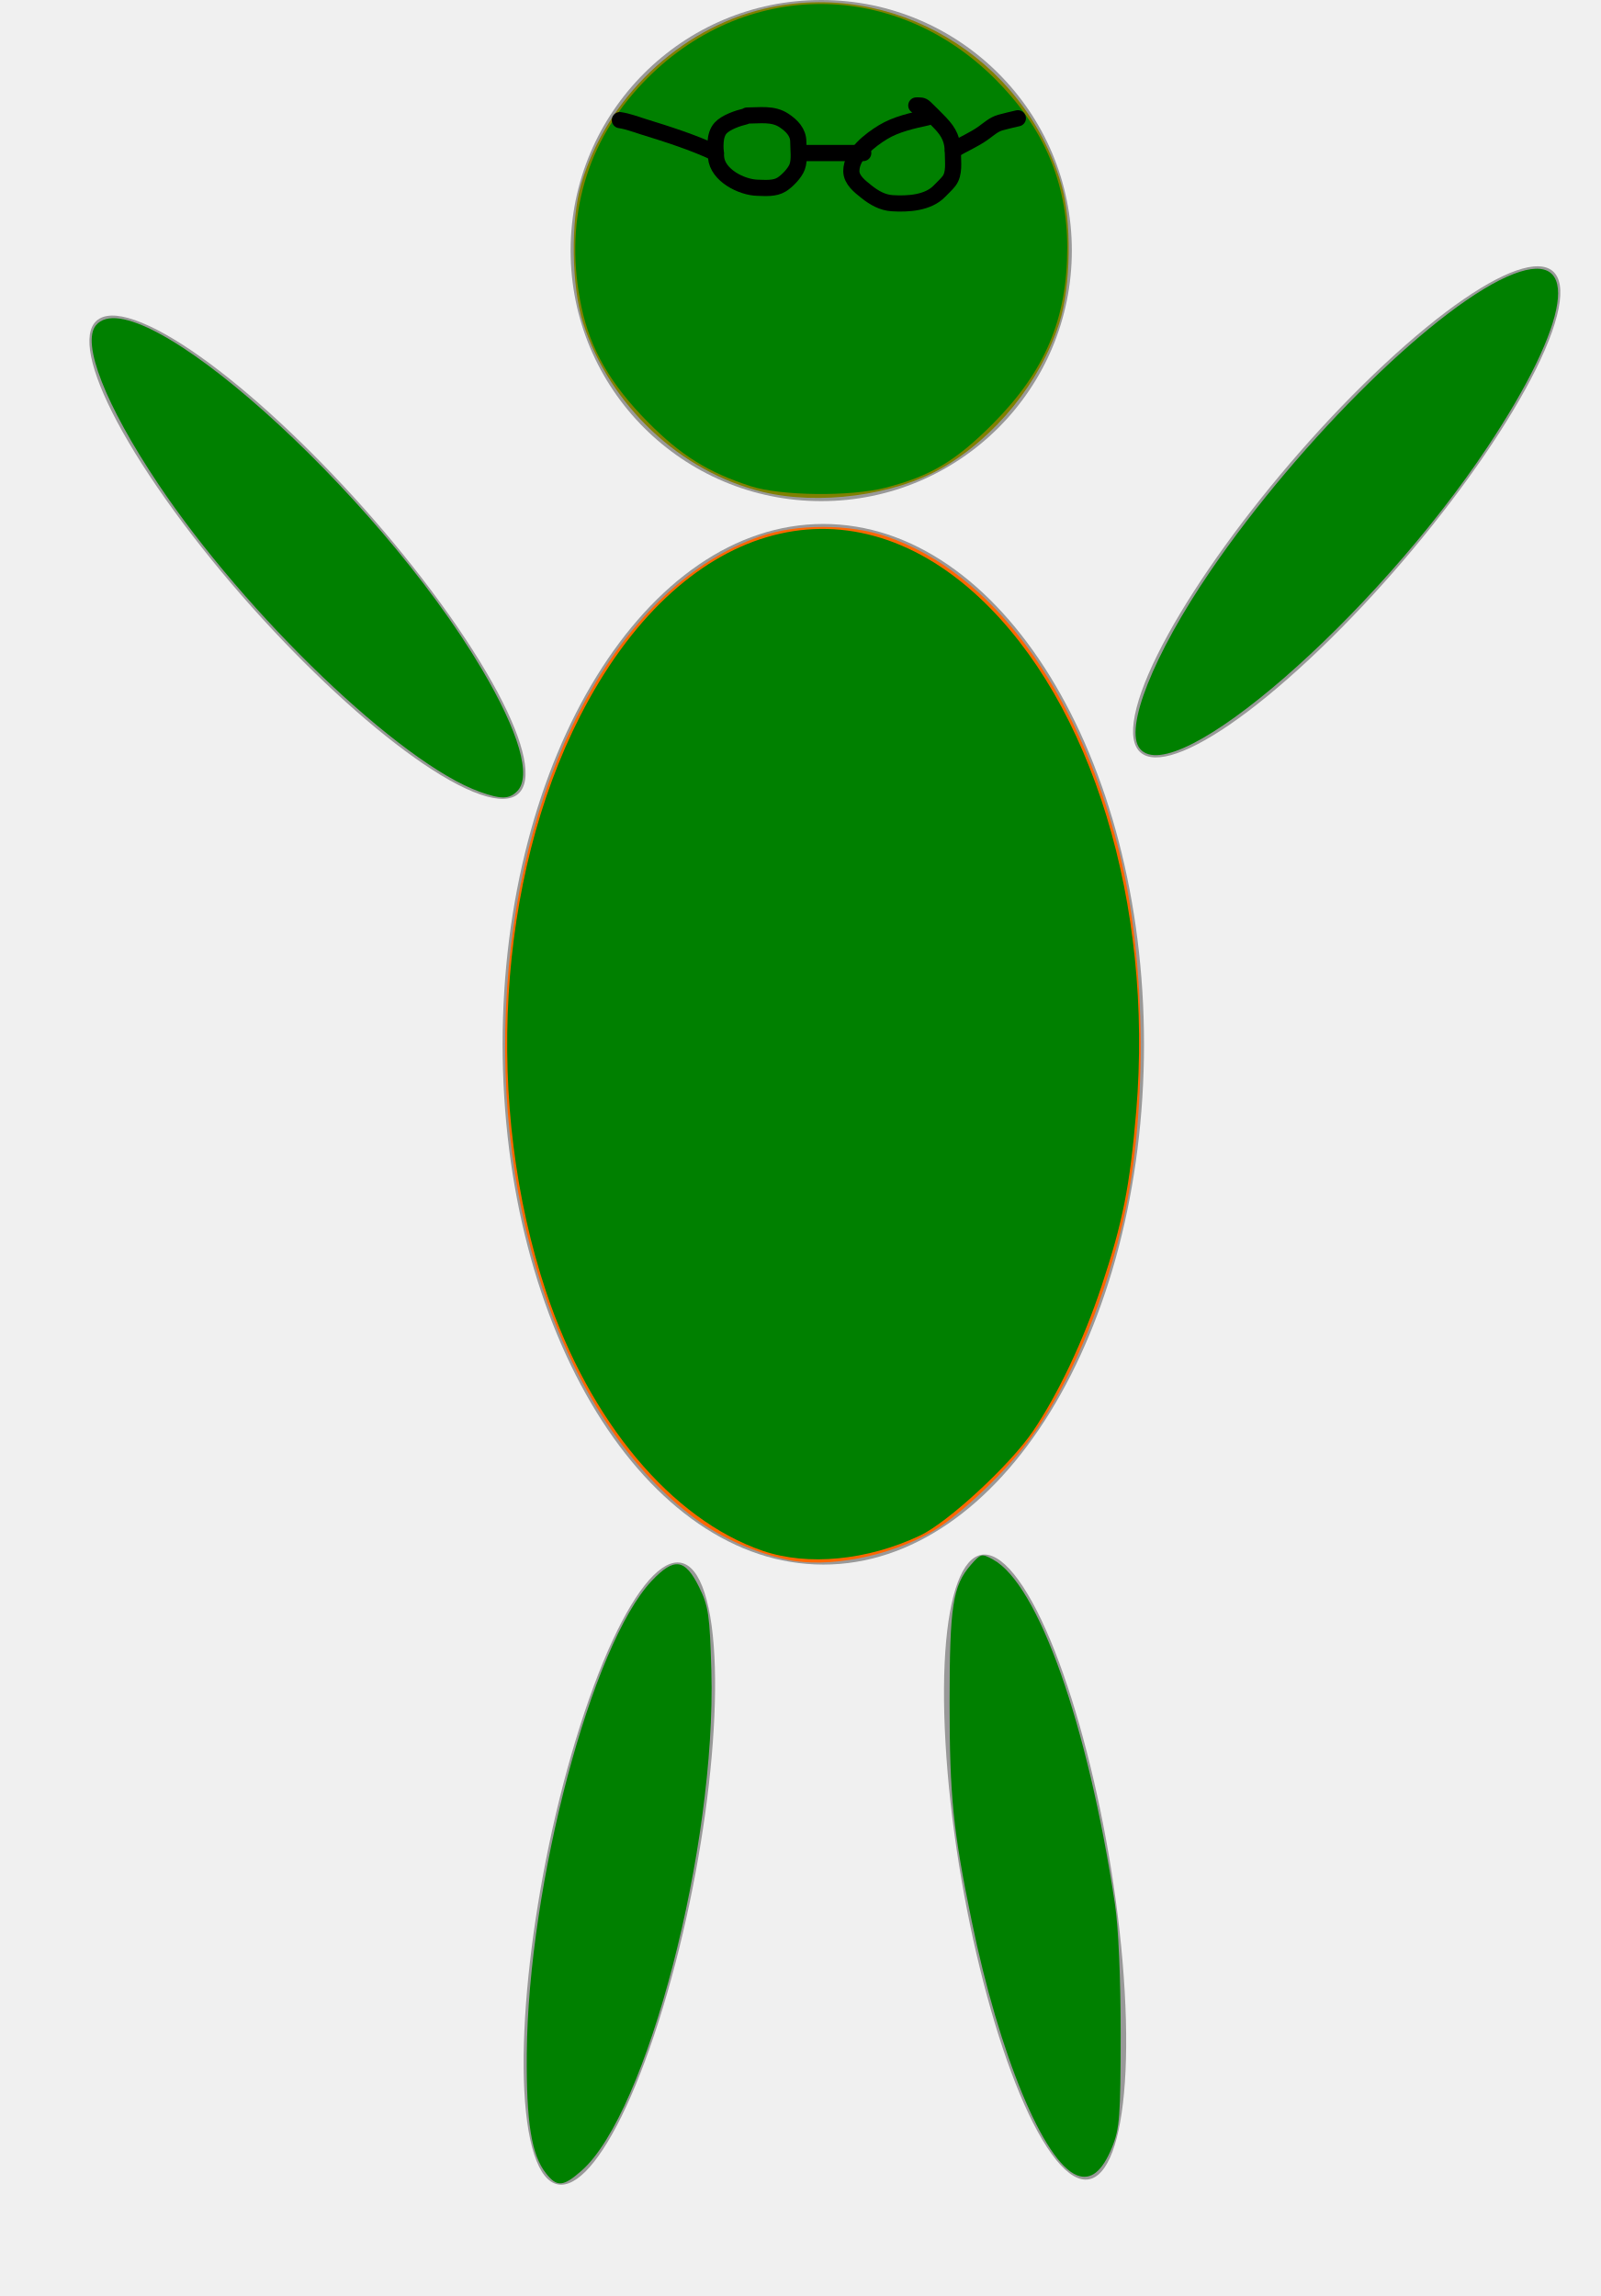
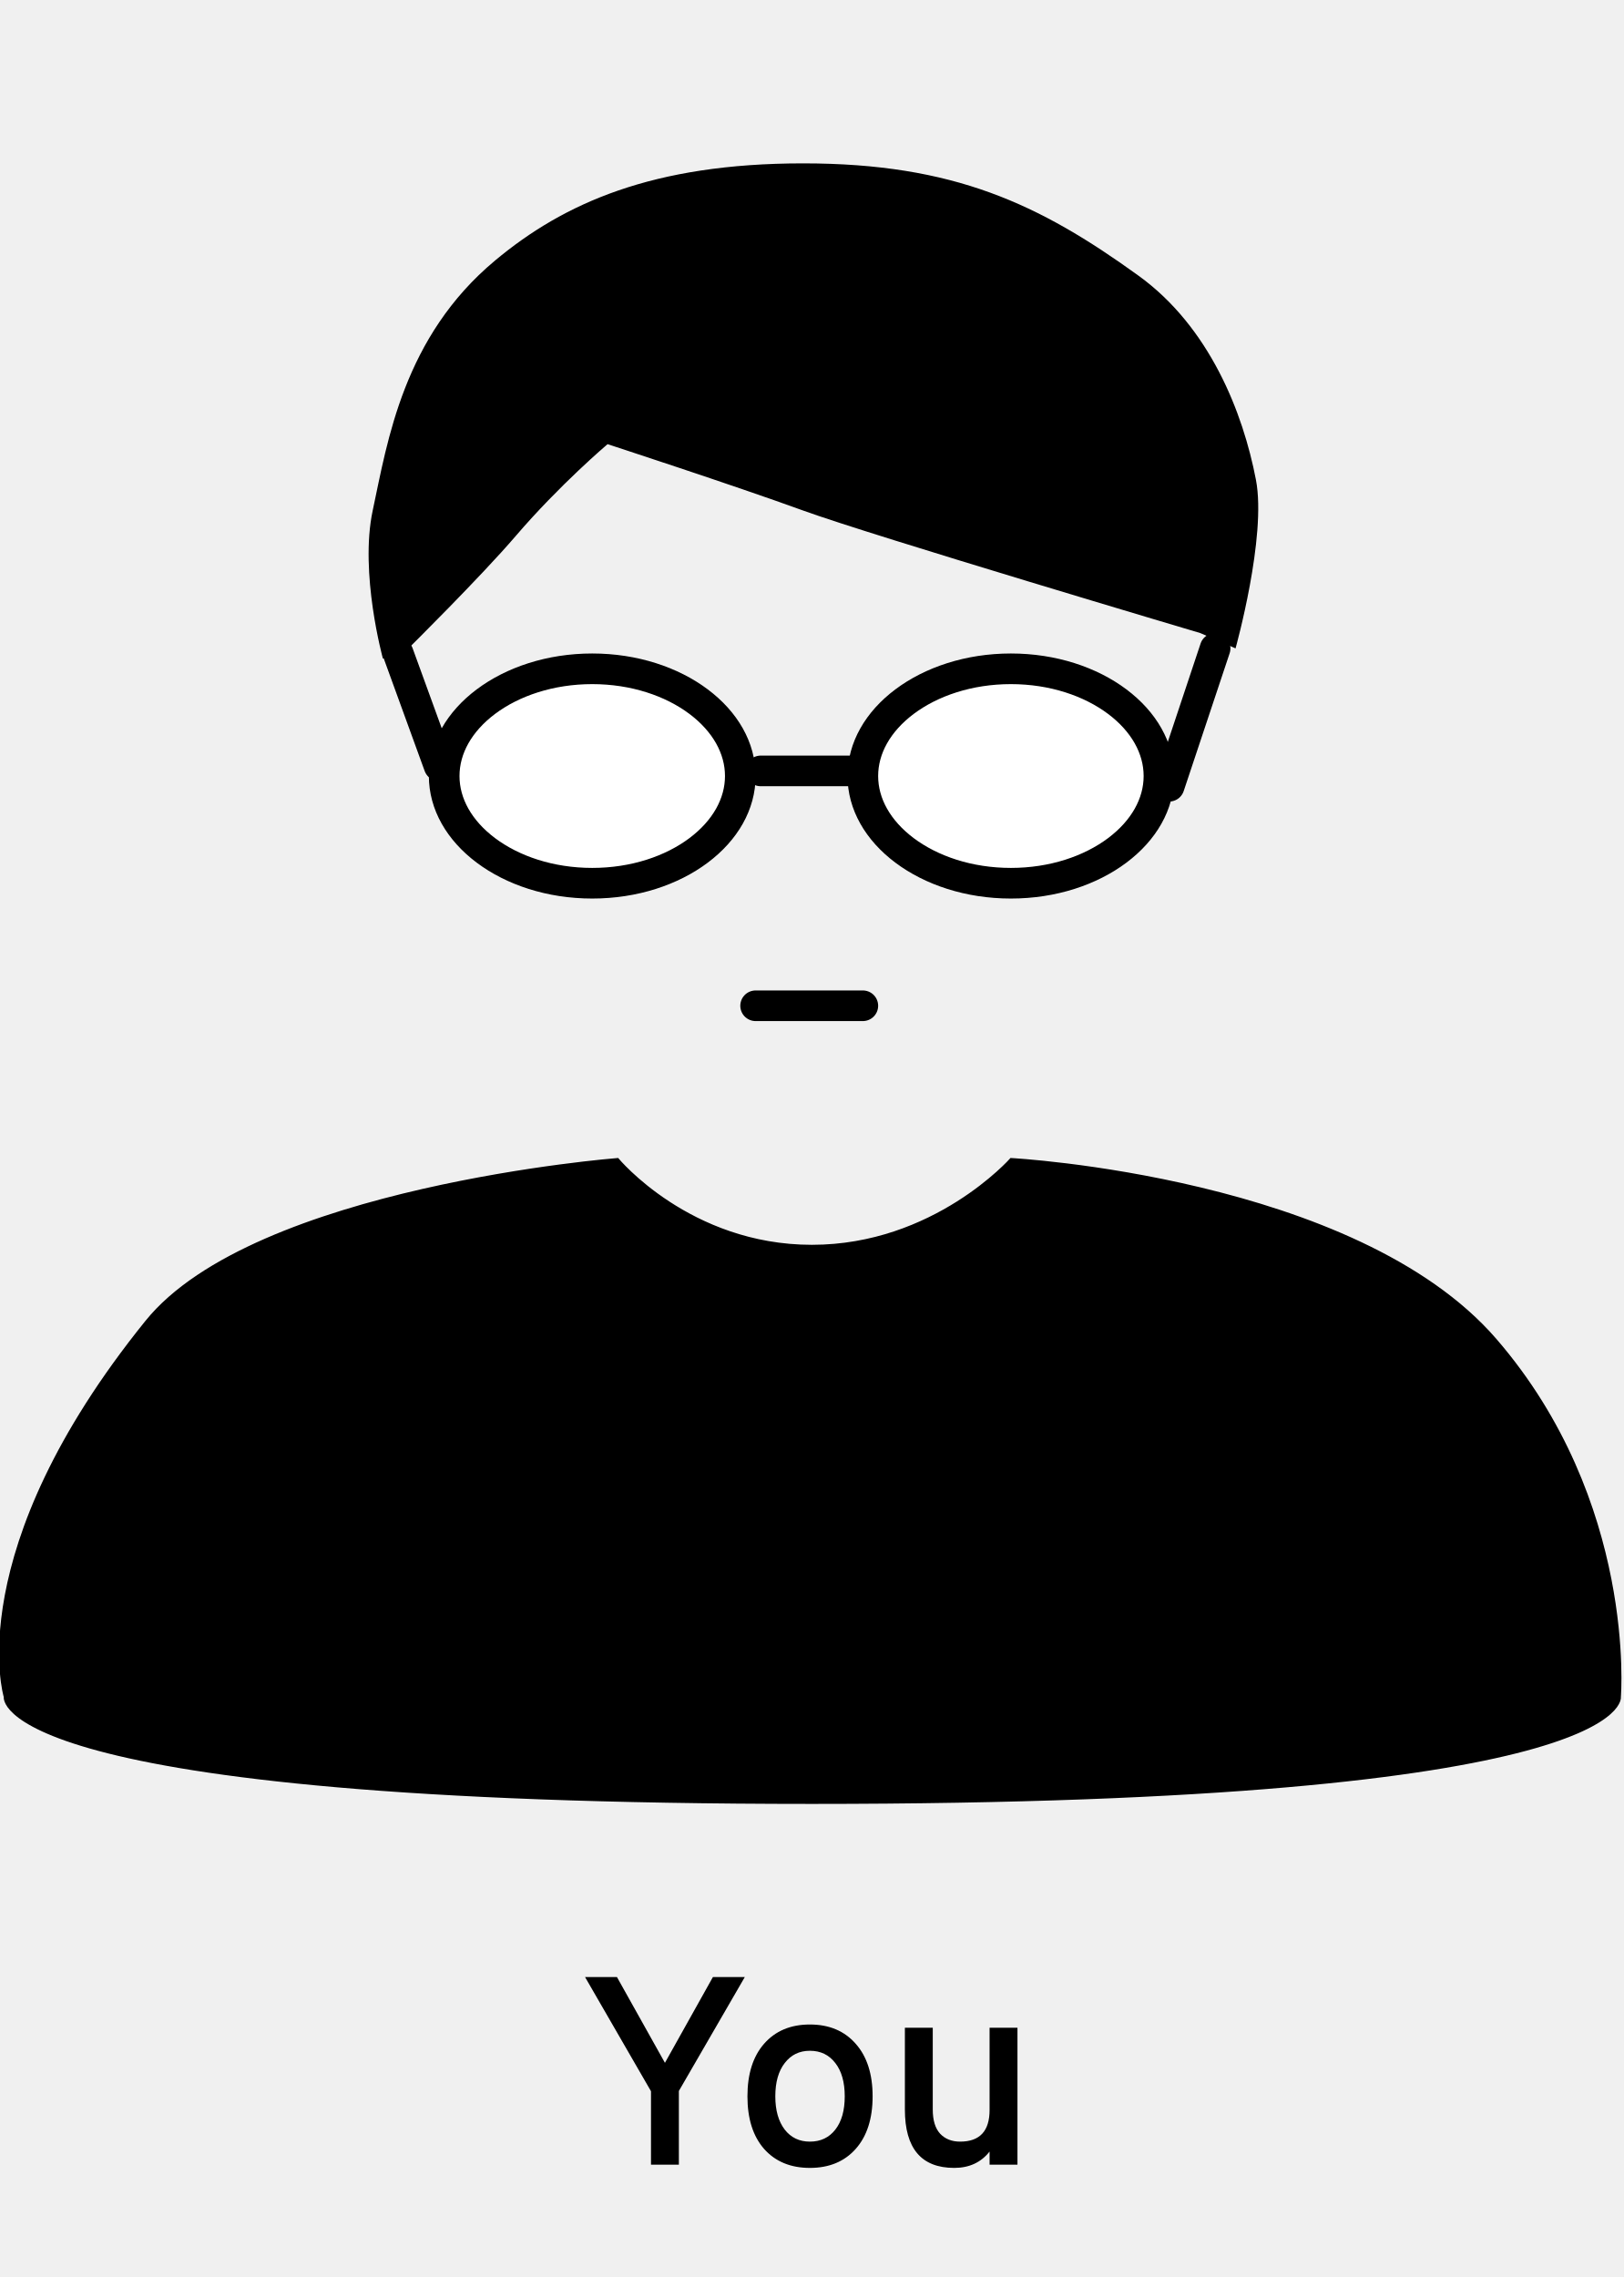
- <svg xmlns="http://www.w3.org/2000/svg" width="99" height="142" viewBox="0 0 99 142" fill="none">
-   <path d="M50.783 30.994C59.341 30.994 66.28 24.056 66.28 15.497C66.28 6.938 59.341 0 50.783 0C42.224 0 35.286 6.938 35.286 15.497C35.286 24.056 42.224 30.994 50.783 30.994Z" fill="#999999" />
-   <path d="M50.912 96.764C61.864 96.764 70.743 82.357 70.743 64.585C70.743 46.812 61.864 32.405 50.912 32.405C39.959 32.405 31.08 46.812 31.08 64.585C31.08 82.357 39.959 96.764 50.912 96.764Z" fill="#999999" />
-   <path d="M10.251 30.887C15.913 38.899 24.425 46.996 29.264 48.971C34.103 50.946 33.437 46.052 27.775 38.04C22.113 30.027 13.601 21.931 8.762 19.956C3.923 17.98 4.59 22.874 10.251 30.887Z" fill="#999999" />
-   <path d="M85.643 22.494C78.465 29.182 71.588 38.707 70.282 43.768C68.976 48.828 73.736 47.509 80.913 40.821C88.091 34.132 94.968 24.607 96.274 19.547C97.58 14.486 92.82 15.805 85.643 22.494Z" fill="#999999" />
-   <path d="M58.468 107.8C59.029 117.595 61.965 128.97 65.025 133.208C68.084 137.445 70.109 132.94 69.548 123.146C68.986 113.351 66.051 101.975 62.991 97.738C59.931 93.5 57.906 98.005 58.468 107.8Z" fill="#999999" />
-   <path d="M35.874 106.726C32.892 116.073 31.562 127.746 32.902 132.798C34.242 137.85 37.745 134.368 40.727 125.021C43.709 115.674 45.039 104.002 43.699 98.95C42.359 93.898 38.856 97.38 35.874 106.726Z" fill="#999999" />
-   <path d="M47.158 30.421C42.077 29.189 37.689 25.061 36.063 19.983C35.335 17.707 35.278 13.642 35.943 11.384C37.503 6.084 41.999 1.781 47.276 0.537C55.161 -1.322 63.298 3.488 65.623 11.384C66.288 13.642 66.231 17.707 65.503 19.983C64.342 23.607 61.55 27.057 58.247 28.947C55.274 30.648 50.636 31.264 47.158 30.421Z" fill="#808000" />
-   <path d="M48.666 96.458C46.69 96.031 44.583 95.095 43.05 93.965C35.051 88.066 30.426 75.085 31.354 61.138C32.276 47.28 38.517 36.12 46.989 33.181C49.273 32.388 52.516 32.391 54.841 33.188C61.312 35.405 66.634 42.59 69.173 52.534C70.943 59.466 70.995 69.405 69.298 76.143C68.045 81.114 66.077 85.656 63.781 88.874C62.358 90.868 59.411 93.689 57.706 94.688C55.021 96.261 51.207 97.008 48.666 96.458V96.458Z" fill="#FF6600" />
-   <path d="M46.417 30.067C43.784 29.214 42.107 28.167 40.058 26.098C37.765 23.78 36.512 21.611 35.958 18.996C34.875 13.883 36.094 9.154 39.451 5.448C45.526 -1.258 55.132 -1.506 61.526 4.877C64.54 7.887 65.996 11.287 65.996 15.317C65.996 19.717 64.63 22.954 61.402 26.201C59.105 28.512 57.532 29.45 54.762 30.161C52.578 30.722 48.292 30.673 46.417 30.067Z" fill="#008000" />
-   <path d="M47.16 95.911C41.522 93.971 36.452 87.909 33.776 79.911C29.912 68.36 30.739 54.333 35.877 44.28C42.01 32.279 52.287 29.229 60.56 36.955C67.529 43.464 71.334 55.928 70.261 68.734C69.875 73.344 69.43 75.589 68.117 79.544C67.006 82.893 65.429 86.226 63.871 88.521C62.455 90.609 58.621 94.152 56.895 94.968C53.634 96.511 49.942 96.868 47.16 95.911Z" fill="#008000" />
-   <path d="M29.678 48.973C24.79 47.228 15.213 38.057 9.766 29.905C6.52 25.047 5.021 21.217 5.934 20.117C8.444 17.094 23.224 30.27 29.8 41.393C32.099 45.281 32.891 48.023 31.979 48.936C31.479 49.435 30.997 49.443 29.678 48.973Z" fill="#008000" />
-   <path d="M70.493 46.307C69.489 45.097 71.313 40.501 74.86 35.305C80.448 27.12 89.072 18.673 93.609 16.94C97.808 15.336 97.114 19.919 91.989 27.635C84.952 38.23 72.655 48.912 70.493 46.307Z" fill="#008000" />
-   <path d="M33.762 134.412C32.862 133.268 32.541 131.262 32.575 127.007C32.659 116.542 36.596 101.666 40.316 97.756C41.697 96.304 42.358 96.394 43.23 98.154C43.808 99.322 43.891 99.887 43.989 103.333C44.297 114.19 40.012 130.695 35.962 134.251C34.824 135.25 34.443 135.278 33.762 134.412Z" fill="#008000" />
-   <path d="M66.604 134.535C64.547 133.737 61.79 127.082 60.087 118.805C58.935 113.206 58.721 111.091 58.721 105.311C58.721 99.334 58.915 98.071 60.037 96.782C60.645 96.084 60.707 96.069 61.407 96.452C64.209 97.986 67.263 106.617 68.944 117.746C69.164 119.2 69.302 122.343 69.299 125.816C69.296 130.872 69.237 131.648 68.77 132.797C68.159 134.301 67.456 134.866 66.604 134.535Z" fill="#008000" />
-   <path d="M46.083 7.202C45.629 7.308 44.883 7.563 44.559 7.922C44.152 8.372 44.235 9.165 44.279 9.723C44.367 10.841 45.863 11.589 46.843 11.612C47.335 11.623 47.899 11.682 48.336 11.411C48.67 11.204 49.154 10.709 49.295 10.323C49.462 9.87 49.364 9.247 49.364 8.767C49.364 8.178 48.956 7.768 48.484 7.454C47.798 6.996 46.992 7.146 46.196 7.146" stroke="black" stroke-linecap="round" stroke-linejoin="round" />
-   <path d="M49.647 9.465C50.892 9.465 52.136 9.465 53.381 9.465" stroke="black" stroke-linecap="round" stroke-linejoin="round" />
-   <path d="M57.341 7.259C56.42 7.461 55.411 7.682 54.604 8.173C53.816 8.653 52.645 9.542 52.645 10.578C52.645 11.13 53.177 11.535 53.573 11.851C54.047 12.229 54.56 12.529 55.176 12.568C56.138 12.628 57.391 12.56 58.102 11.813C58.292 11.613 58.519 11.412 58.687 11.194C59.037 10.736 58.925 10.022 58.925 9.484C58.925 8.68 58.7 8.189 58.146 7.611C57.835 7.286 57.521 6.974 57.197 6.662C57.023 6.495 56.892 6.523 56.662 6.523" stroke="black" stroke-linecap="round" stroke-linejoin="round" />
-   <path d="M58.925 9.296C59.543 8.925 60.217 8.647 60.805 8.227C61.148 7.982 61.449 7.696 61.867 7.579C62.221 7.481 62.586 7.398 62.942 7.315" stroke="black" stroke-linecap="round" stroke-linejoin="round" />
-   <path d="M44.272 9.465C42.839 8.794 41.278 8.3 39.765 7.831C39.277 7.679 38.838 7.506 38.332 7.429" stroke="black" stroke-linecap="round" stroke-linejoin="round" />
+ <svg xmlns="http://www.w3.org/2000/svg" width="159" height="223" viewBox="0 0 159 223" fill="none">
+   <path d="M14.314 129.414C-3.905 151.975 0.457 166.187 0.457 166.187C0.457 166.187 -1.408 176.579 79.509 176.579C160.426 176.579 158.65 166.187 158.65 166.187C158.65 166.187 160.226 147.09 146.481 131.191C132.737 115.291 99 113.5 99 113.5C99 113.5 91.5 122 79.509 122C67.519 122 60.5 113.5 60.5 113.5C60.5 113.5 24.928 116.27 14.314 129.414Z" fill="black" stroke="black" stroke-width="0.178" />
+   <path d="M74.5 75.5H84.5M114.5 77L119 63.5" stroke="black" stroke-width="3" stroke-linecap="round" />
+   <path d="M43 75L39 64" stroke="black" stroke-width="3" stroke-linecap="round" />
+   <path d="M59.5 43.5C59.5 43.5 71.886 47.539 78.654 50C85.421 52.461 117.548 62 117.548 62L121 63.5C121 63.5 124.062 52.559 123 47C121.735 40.379 118.436 32.012 111.5 27C101.767 19.967 93.408 16 78.654 16C63.9 16 55.209 19.909 48.5 25.5C39.5 33 37.958 43.174 36.5 50C35.191 56.129 37.5 64.5 37.5 64.5L40 63.5C40 63.5 47.067 56.506 50.5 52.5C54.816 47.463 59.5 43.5 59.5 43.5Z" fill="black" />
+   <path d="M72.5 76C72.5 78.736 71.025 81.327 68.414 83.285C65.802 85.244 62.125 86.5 58 86.5C53.875 86.5 50.198 85.244 47.586 83.285C44.975 81.327 43.5 78.736 43.5 76C43.5 73.264 44.975 70.673 47.586 68.715C50.198 66.756 53.875 65.5 58 65.5C62.125 65.5 65.802 66.756 68.414 68.715C71.025 70.673 72.5 73.264 72.5 76Z" fill="white" stroke="black" stroke-width="3" />
+   <path d="M113.5 76C113.5 78.736 112.025 81.327 109.414 83.285C106.802 85.244 103.125 86.5 99 86.5C94.875 86.5 91.198 85.244 88.586 83.285C85.975 81.327 84.5 78.736 84.5 76C84.5 73.264 85.975 70.673 88.586 68.715C91.198 66.756 94.875 65.5 99 65.5C103.125 65.5 106.802 66.756 109.414 68.715C112.025 70.673 113.5 73.264 113.5 76Z" fill="white" stroke="black" stroke-width="3" />
+   <path d="M74 98.5H79.25H84.5" stroke="black" stroke-width="3" stroke-linecap="round" />
+   <path d="M63.754 212V204.807L57.296 193.625H60.42L65.119 202.025L69.817 193.625H72.941L66.484 204.781V212H63.754ZM83.804 210.451C82.701 211.694 81.205 212.315 79.315 212.315C77.425 212.315 75.929 211.694 74.826 210.451C73.741 209.209 73.199 207.494 73.199 205.306C73.199 203.119 73.741 201.404 74.826 200.161C75.929 198.901 77.425 198.271 79.315 198.271C81.205 198.271 82.701 198.901 83.804 200.161C84.906 201.404 85.458 203.119 85.458 205.306C85.458 207.494 84.906 209.209 83.804 210.451ZM79.315 209.742C80.365 209.742 81.196 209.349 81.809 208.561C82.421 207.774 82.728 206.689 82.728 205.306C82.728 203.924 82.421 202.839 81.809 202.051C81.196 201.246 80.365 200.844 79.315 200.844C78.283 200.844 77.46 201.246 76.848 202.051C76.235 202.839 75.929 203.924 75.929 205.306C75.929 206.671 76.235 207.756 76.848 208.561C77.46 209.349 78.283 209.742 79.315 209.742ZM96.913 212V210.714C96.073 211.781 94.918 212.315 93.448 212.315C90.228 212.315 88.618 210.407 88.618 206.592V198.586H91.348V206.592C91.348 207.66 91.593 208.456 92.083 208.981C92.573 209.489 93.22 209.742 94.025 209.742C95.95 209.742 96.913 208.71 96.913 206.645V198.586H99.643V212H96.913Z" fill="black" />
</svg>
